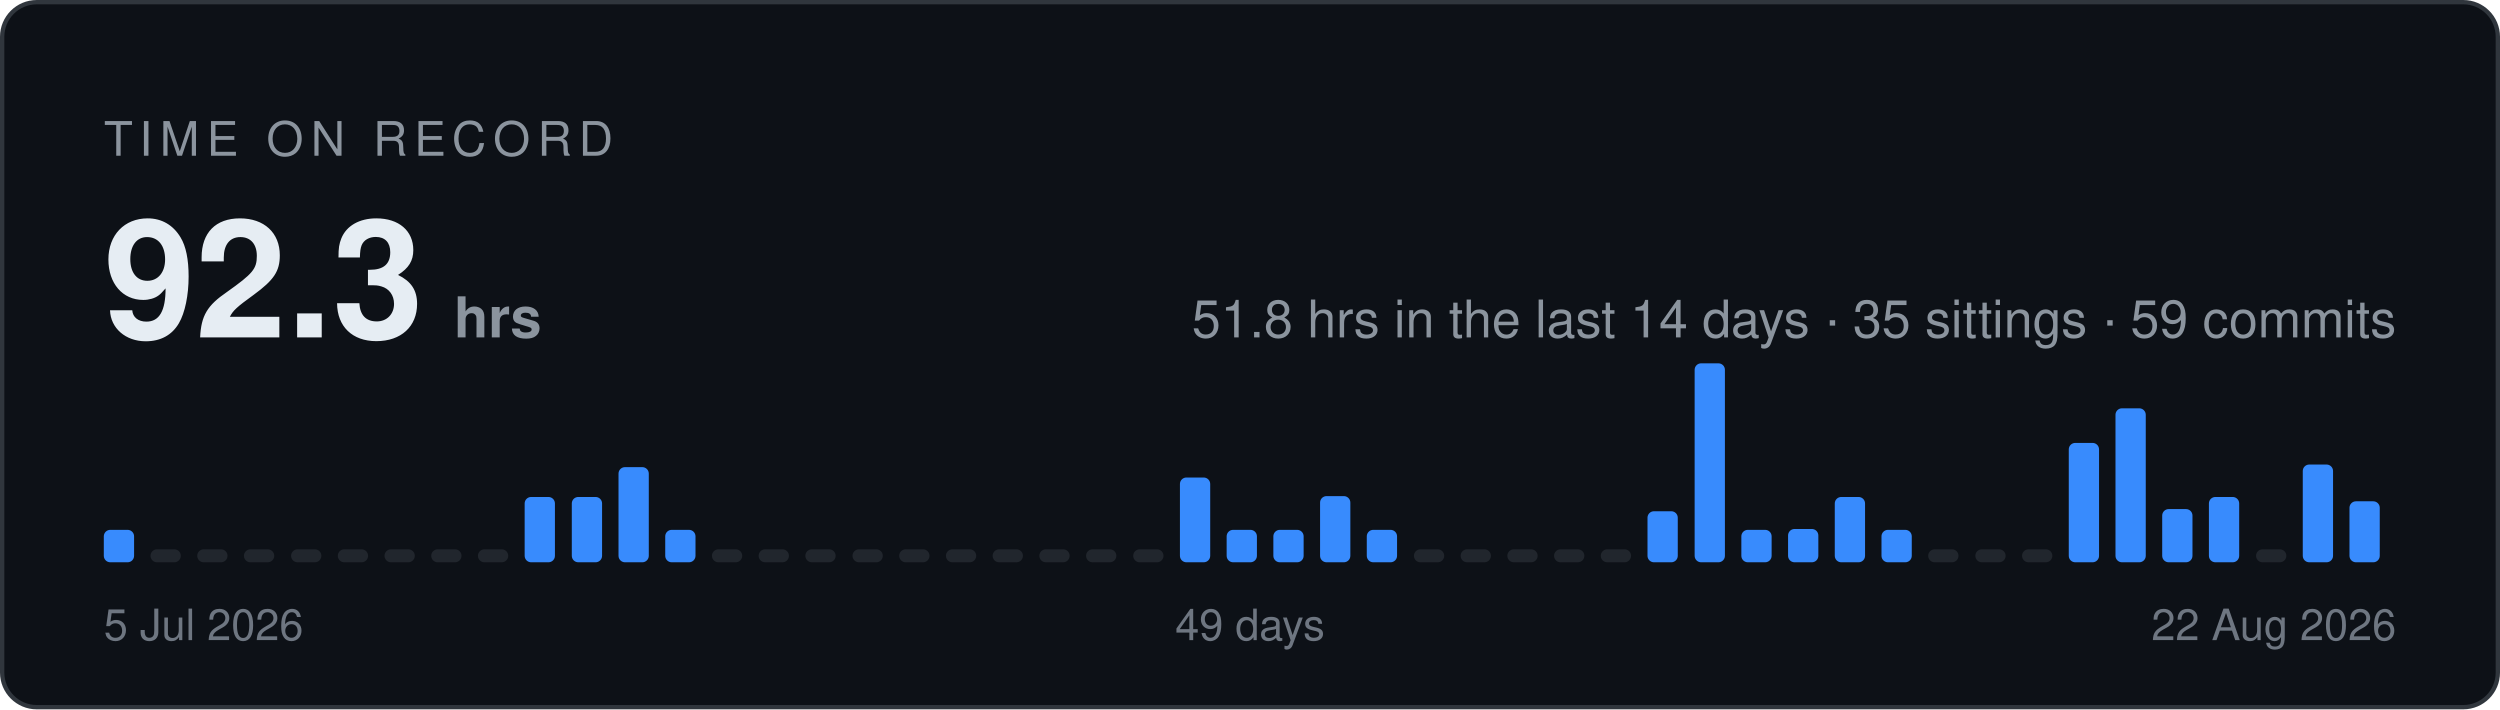
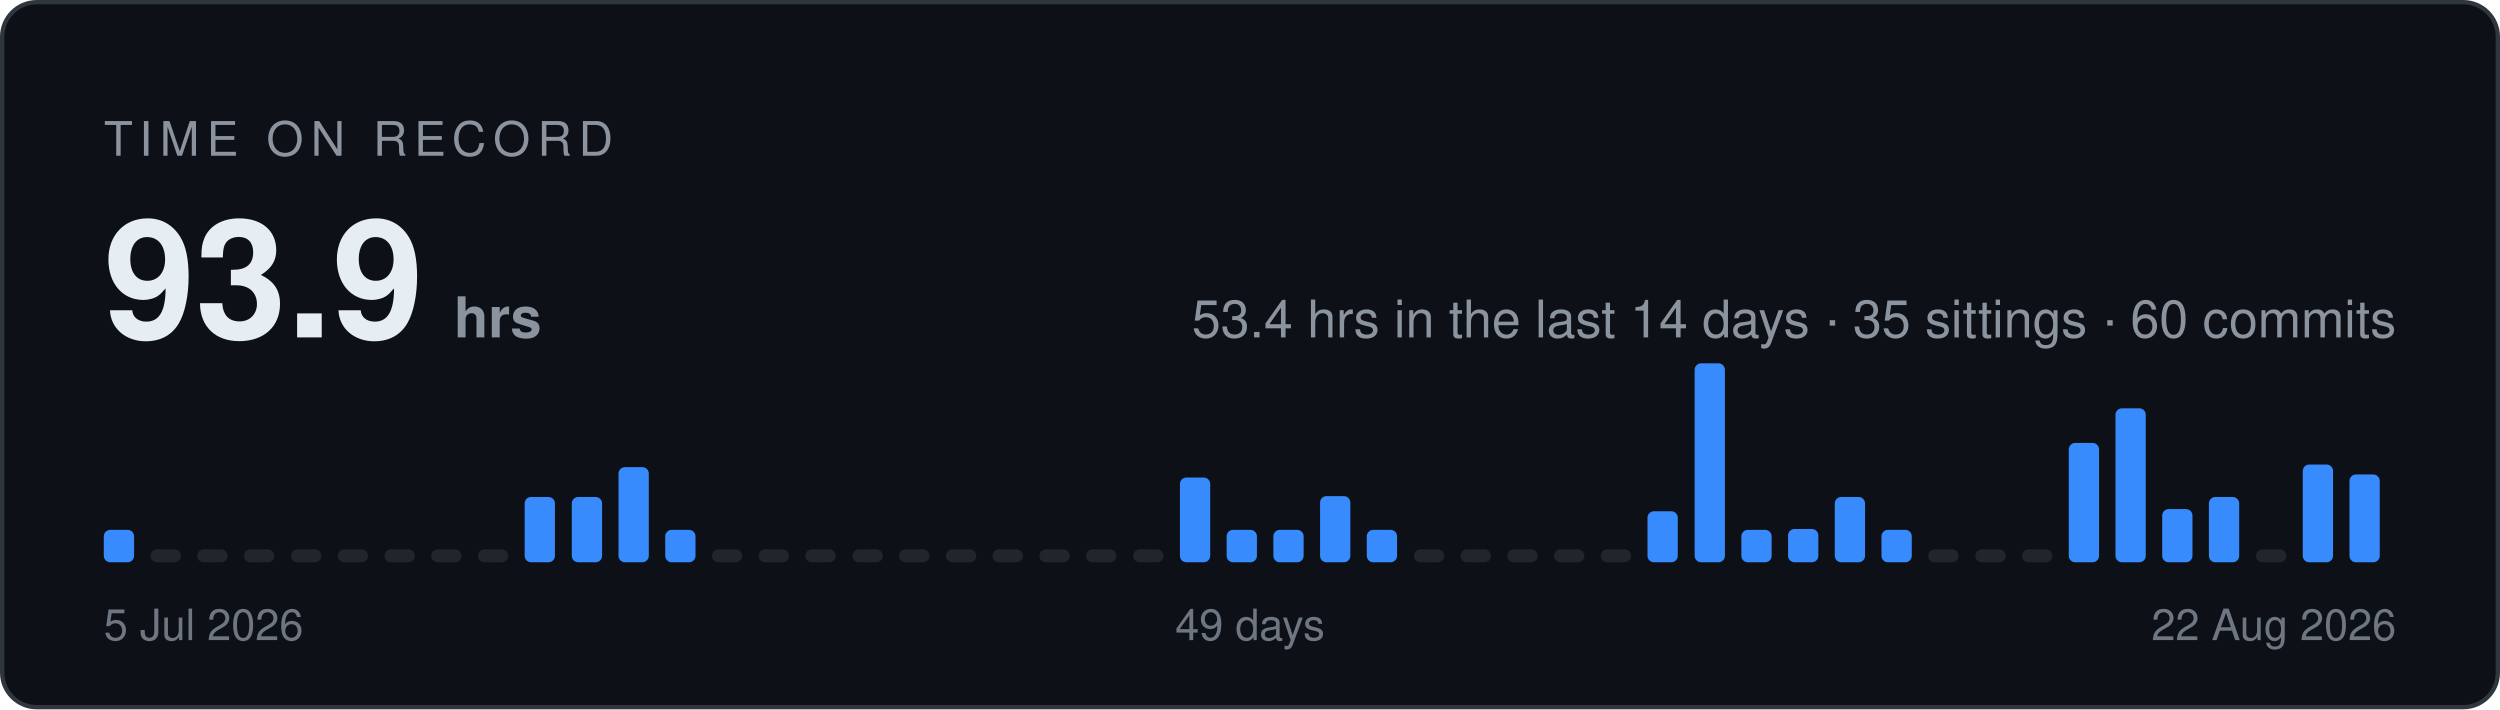
- <svg xmlns="http://www.w3.org/2000/svg" width="578" height="164" viewBox="0 0 578 164" role="img" aria-label="Time on record: 92.3 hours over 59 commits">
+ <svg xmlns="http://www.w3.org/2000/svg" width="578" height="164" viewBox="0 0 578 164" role="img" aria-label="Time on record: 93.9 hours over 60 commits">
  <style>
    .card { fill: #0d1117; stroke: #30363d }
    text { font-family: -apple-system, BlinkMacSystemFont, "Segoe UI", Helvetica, Arial, sans-serif }
    .label { font-size: 11px; letter-spacing: 1.7px; fill: #8b949e }
    .figure { font-size: 38px; font-weight: 600; fill: #e6edf3 }
    .unit { font-size: 13px; fill: #8b949e }
    .note { font-size: 12px; fill: #8b949e }
    .axis { font-size: 10px; fill: #6e7681 }
    .bar { fill: #388bfd }
    .bar-quiet { fill: #21262d }
  </style>
  <rect class="card" x="0.5" y="0.5" width="577" height="163" rx="8" />
  <text class="label" x="24" y="36">TIME ON RECORD</text>
-   <text class="figure" x="24" y="78">92.3<tspan class="unit" dx="7">hrs</tspan>
+   <text class="figure" x="24" y="78">93.9<tspan class="unit" dx="7">hrs</tspan>
  </text>
-   <text class="note" x="554" y="78" text-anchor="end">51.8 hrs in the last 14 days   ·   35 sittings   ·   59 commits</text>
+   <text class="note" x="554" y="78" text-anchor="end">53.4 hrs in the last 14 days   ·   35 sittings   ·   60 commits</text>
  <rect class="bar" x="24.0" y="122.5" width="7" height="7.5" rx="1.5" />
  <rect class="bar-quiet" x="34.8" y="127.0" width="7" height="3.0" rx="1.5" />
  <rect class="bar-quiet" x="45.6" y="127.0" width="7" height="3.0" rx="1.5" />
  <rect class="bar-quiet" x="56.4" y="127.0" width="7" height="3.0" rx="1.5" />
  <rect class="bar-quiet" x="67.3" y="127.0" width="7" height="3.0" rx="1.5" />
  <rect class="bar-quiet" x="78.1" y="127.0" width="7" height="3.0" rx="1.5" />
  <rect class="bar-quiet" x="88.9" y="127.0" width="7" height="3.0" rx="1.5" />
  <rect class="bar-quiet" x="99.7" y="127.0" width="7" height="3.0" rx="1.5" />
  <rect class="bar-quiet" x="110.5" y="127.0" width="7" height="3.0" rx="1.5" />
  <rect class="bar" x="121.3" y="114.9" width="7" height="15.1" rx="1.5" />
  <rect class="bar" x="132.2" y="114.9" width="7" height="15.1" rx="1.5" />
  <rect class="bar" x="143.0" y="108.0" width="7" height="22.0" rx="1.5" />
  <rect class="bar" x="153.8" y="122.5" width="7" height="7.5" rx="1.5" />
  <rect class="bar-quiet" x="164.6" y="127.0" width="7" height="3.0" rx="1.5" />
  <rect class="bar-quiet" x="175.4" y="127.0" width="7" height="3.0" rx="1.5" />
  <rect class="bar-quiet" x="186.2" y="127.0" width="7" height="3.0" rx="1.5" />
  <rect class="bar-quiet" x="197.1" y="127.0" width="7" height="3.0" rx="1.5" />
  <rect class="bar-quiet" x="207.9" y="127.0" width="7" height="3.0" rx="1.5" />
  <rect class="bar-quiet" x="218.7" y="127.0" width="7" height="3.0" rx="1.5" />
  <rect class="bar-quiet" x="229.5" y="127.0" width="7" height="3.0" rx="1.5" />
  <rect class="bar-quiet" x="240.3" y="127.0" width="7" height="3.0" rx="1.5" />
  <rect class="bar-quiet" x="251.1" y="127.0" width="7" height="3.0" rx="1.5" />
  <rect class="bar-quiet" x="262.0" y="127.0" width="7" height="3.0" rx="1.5" />
  <rect class="bar" x="272.8" y="110.4" width="7" height="19.6" rx="1.5" />
  <rect class="bar" x="283.6" y="122.5" width="7" height="7.5" rx="1.5" />
  <rect class="bar" x="294.4" y="122.5" width="7" height="7.5" rx="1.5" />
  <rect class="bar" x="305.2" y="114.7" width="7" height="15.3" rx="1.5" />
  <rect class="bar" x="316.0" y="122.5" width="7" height="7.5" rx="1.5" />
  <rect class="bar-quiet" x="326.9" y="127.0" width="7" height="3.0" rx="1.5" />
  <rect class="bar-quiet" x="337.7" y="127.0" width="7" height="3.0" rx="1.5" />
  <rect class="bar-quiet" x="348.5" y="127.0" width="7" height="3.0" rx="1.5" />
  <rect class="bar-quiet" x="359.3" y="127.0" width="7" height="3.0" rx="1.5" />
  <rect class="bar-quiet" x="370.1" y="127.0" width="7" height="3.0" rx="1.5" />
  <rect class="bar" x="380.9" y="118.2" width="7" height="11.8" rx="1.5" />
  <rect class="bar" x="391.8" y="84.0" width="7" height="46.0" rx="1.5" />
  <rect class="bar" x="402.6" y="122.5" width="7" height="7.5" rx="1.5" />
  <rect class="bar" x="413.4" y="122.3" width="7" height="7.7" rx="1.5" />
  <rect class="bar" x="424.2" y="114.9" width="7" height="15.1" rx="1.5" />
  <rect class="bar" x="435.0" y="122.5" width="7" height="7.5" rx="1.5" />
  <rect class="bar-quiet" x="445.8" y="127.0" width="7" height="3.0" rx="1.5" />
  <rect class="bar-quiet" x="456.7" y="127.0" width="7" height="3.0" rx="1.5" />
  <rect class="bar-quiet" x="467.5" y="127.0" width="7" height="3.0" rx="1.5" />
  <rect class="bar" x="478.3" y="102.4" width="7" height="27.6" rx="1.5" />
  <rect class="bar" x="489.1" y="94.4" width="7" height="35.6" rx="1.5" />
  <rect class="bar" x="499.9" y="117.7" width="7" height="12.3" rx="1.5" />
  <rect class="bar" x="510.7" y="114.9" width="7" height="15.1" rx="1.5" />
  <rect class="bar-quiet" x="521.6" y="127.0" width="7" height="3.0" rx="1.5" />
  <rect class="bar" x="532.4" y="107.4" width="7" height="22.6" rx="1.5" />
-   <rect class="bar" x="543.2" y="115.9" width="7" height="14.1" rx="1.5" />
+   <rect class="bar" x="543.2" y="109.7" width="7" height="20.3" rx="1.5" />
  <text class="axis" x="24" y="148">5 Jul 2026</text>
  <text class="axis" x="289" y="148" text-anchor="middle">49 days</text>
  <text class="axis" x="554" y="148" text-anchor="end">22 Aug 2026</text>
</svg>
